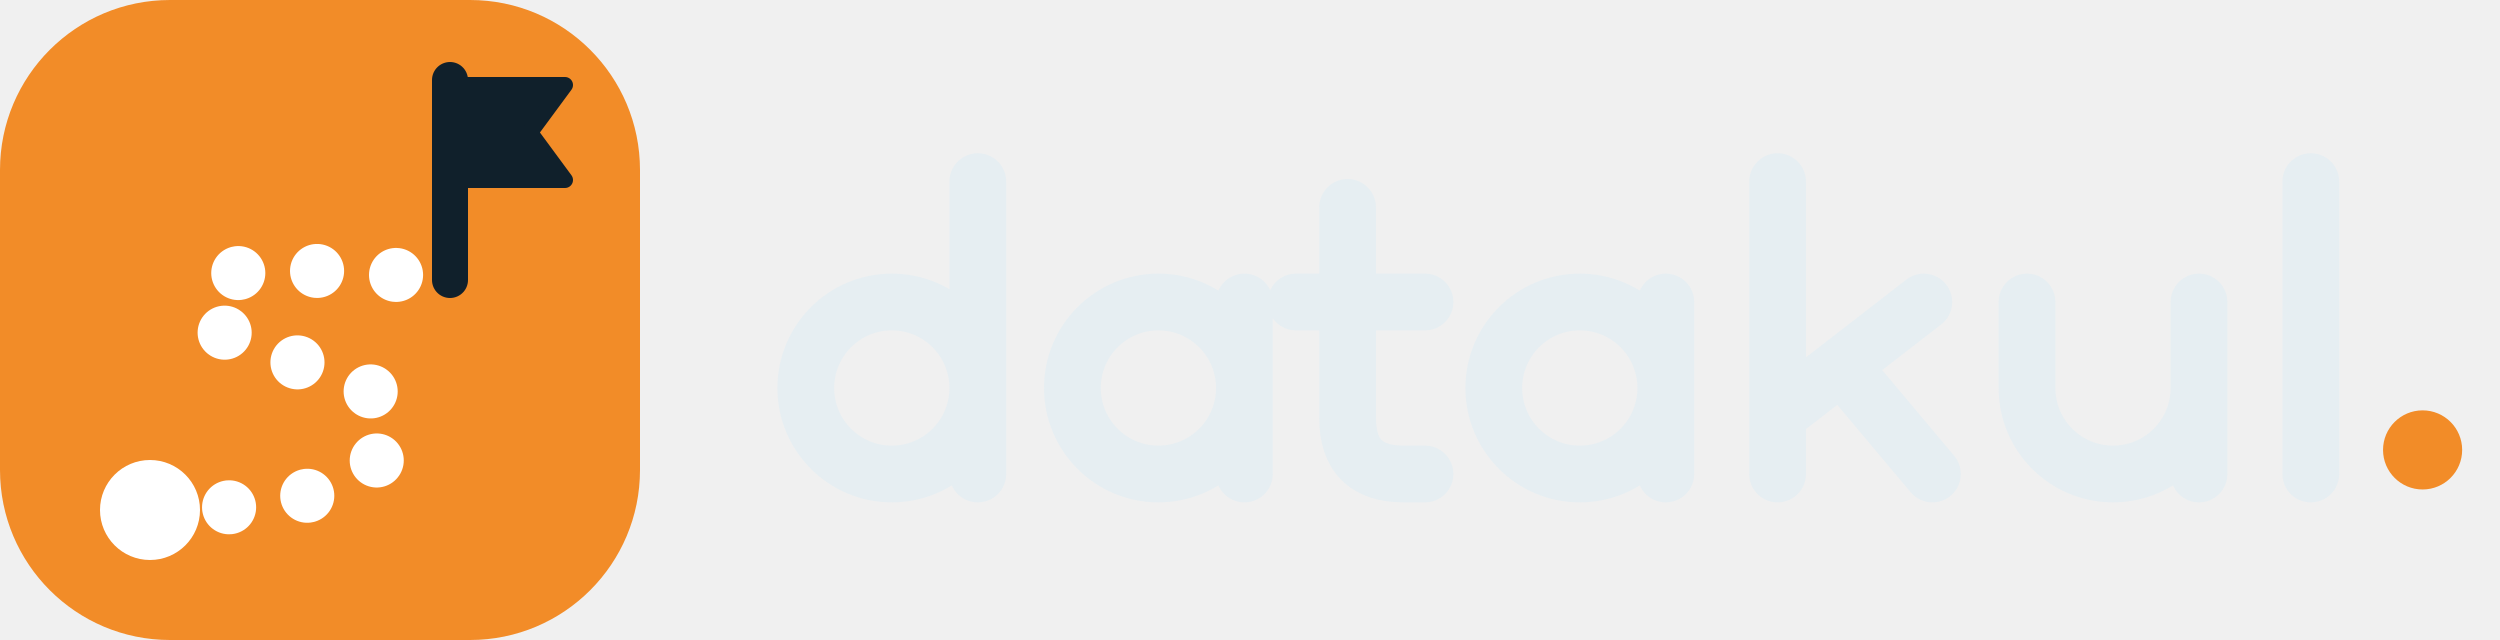
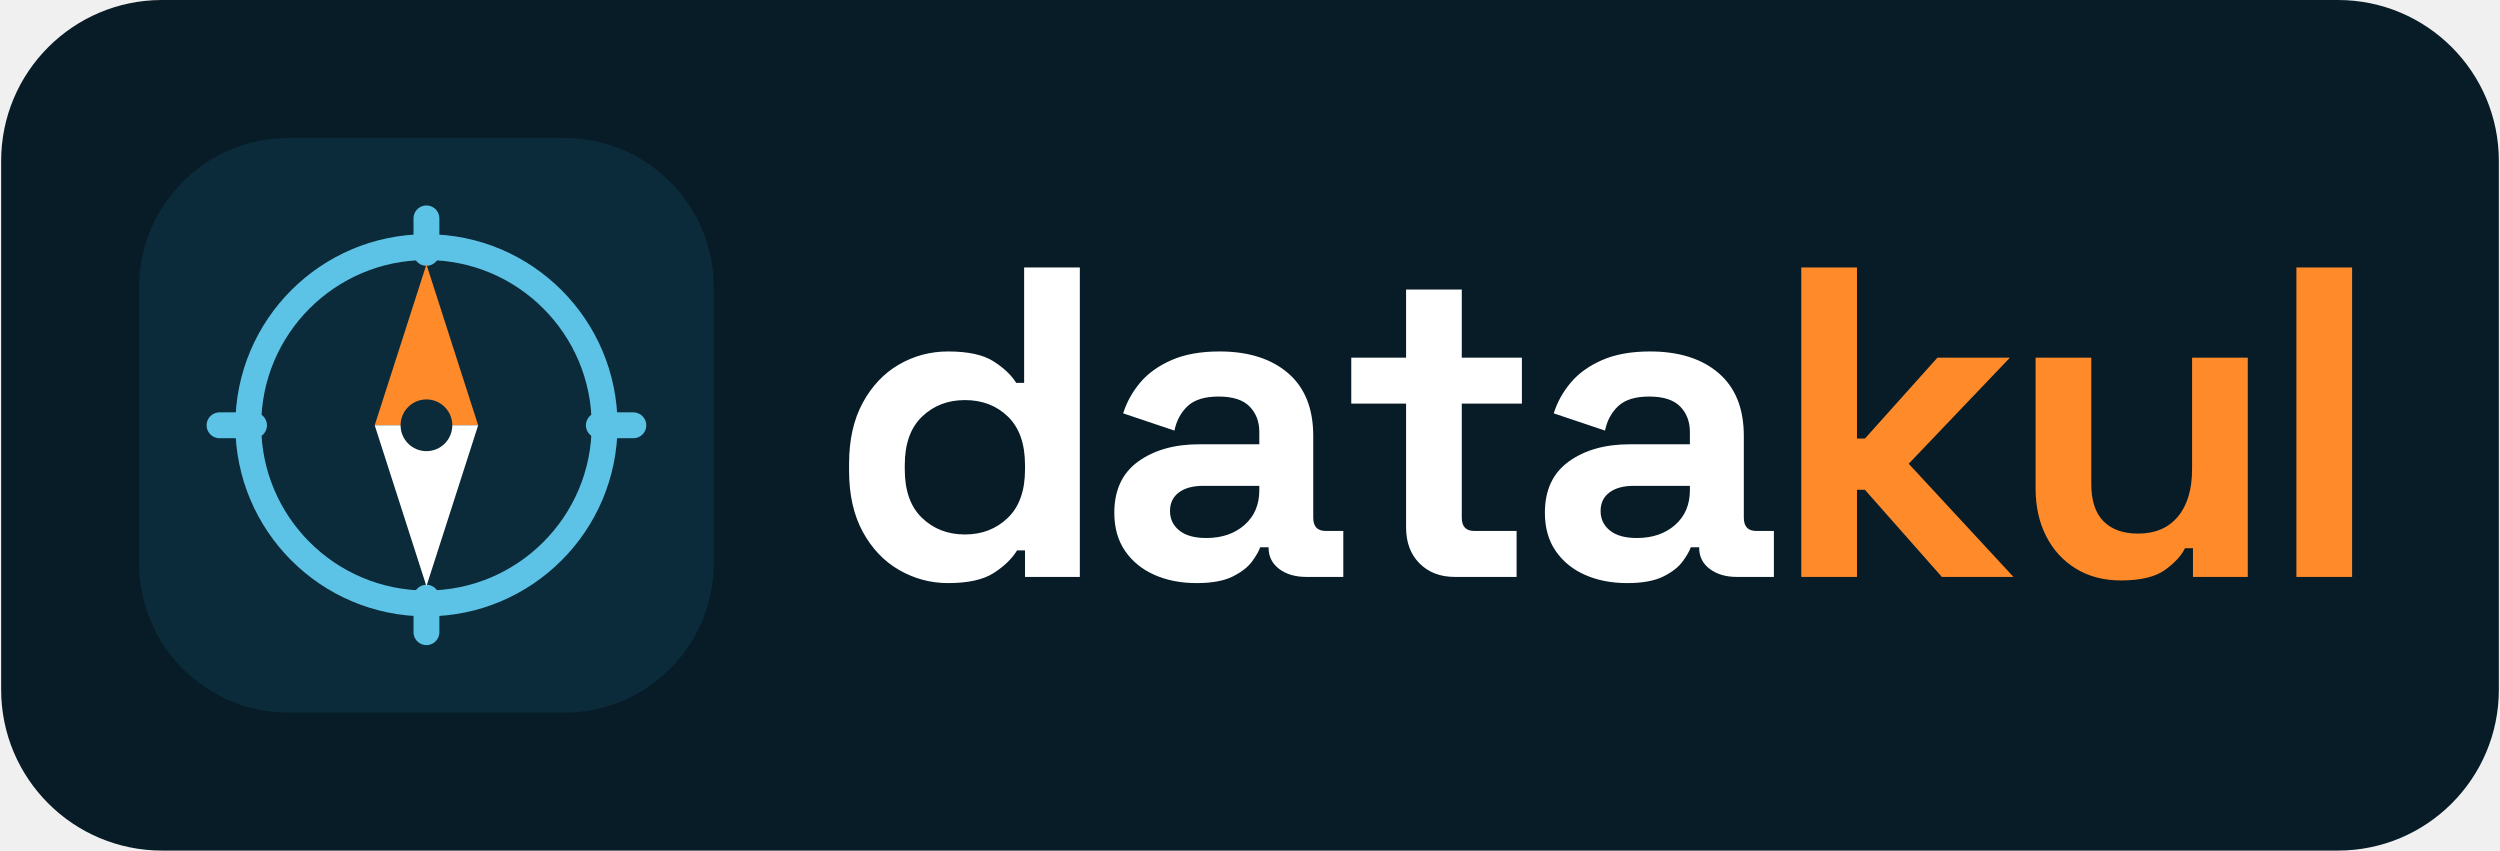
- <svg xmlns="http://www.w3.org/2000/svg" viewBox="0 0 250 64" width="500" height="128">
-   <rect width="64" height="64" rx="17" fill="#F28C28" />
-   <path d="M15 51C27 51 39 49.5 39 42.5C39 35.5 21 37 21 30.5C21 25 31 27.5 40 27.5" fill="none" stroke="#FFFFFF" stroke-width="5.4" stroke-linecap="round" stroke-dasharray="0.01 7.9" />
-   <circle cx="15" cy="51" r="5" fill="#FFFFFF" />
-   <path d="M45 8V28" stroke="#10202B" stroke-width="3.6" stroke-linecap="round" />
-   <path d="M45 8.5H56.5L53 13.25L56.5 18H45Z" fill="#10202B" stroke="#10202B" stroke-width="1.6" stroke-linejoin="round" />
-   <g transform="translate(78 13) scale(0.86)">
-     <path d="M23 6V40 M23 30A10 10 0 1 1 3 30A10 10 0 1 1 23 30 M54 20V40 M54 30A10 10 0 1 1 34 30A10 10 0 1 1 54 30 M66 9V33.5Q66 40 72.5 40H75 M60 20H75 M103 20V40 M103 30A10 10 0 1 1 83 30A10 10 0 1 1 103 30 M116 6V40 M133 20L117.5 32 M123.5 27.5L134 40 M145 20V30A10 10 0 0 0 165 30 M165 20V40 M178 6V40" fill="none" stroke="#E6EEF2" stroke-width="6.6" stroke-linecap="round" stroke-linejoin="round" />
-     <circle cx="191" cy="37.2" r="4.6" fill="#F28C28" />
+ <svg xmlns="http://www.w3.org/2000/svg" viewBox="-24 -24 434.6 148" width="870" height="296" role="img" aria-label="Datakul">
+   <rect x="-24" y="-24" width="434.6" height="148" rx="28" fill="#071C27" />
+   <g>
+     <rect width="100" height="100" rx="26" fill="#0B2A3A" />
+     <circle cx="50" cy="50" r="31" fill="none" stroke="#5CC3E6" stroke-width="4.5" />
+     <path d="M50 14V20M50 80V86M14 50H20M80 50H86" stroke="#5CC3E6" stroke-width="4.5" stroke-linecap="round" />
+     <path d="M50 22L59 50H41Z" fill="#FF8A2A" />
+     <path d="M50 78L59 50H41Z" fill="#FFFFFF" />
+     <circle cx="50" cy="50" r="4.5" fill="#0B2A3A" />
+   </g>
+   <g transform="translate(122 21.00) scale(0.07692) translate(-26.0 720.0)">
+     <path fill="#FFFFFF" d="M270 14Q211 14 159.5 -15.5Q108 -45 77.0 -102.0Q46 -159 46 -240V-256Q46 -337 77.0 -394.0Q108 -451 159.0 -480.5Q210 -510 270 -510Q338 -510 373.0 -487.5Q408 -465 424 -439H442V-700H568V0H444V-60H426Q409 -32 373.5 -9.0Q338 14 270 14ZM308 -96Q366 -96 405.0 -133.5Q444 -171 444 -243V-253Q444 -325 405.5 -362.5Q367 -400 308 -400Q250 -400 211.0 -362.5Q172 -325 172 -253V-243Q172 -171 211.0 -133.5Q250 -96 308 -96ZM832.0 14Q779.0 14 737.0 -4.5Q695.0 -23 670.5 -58.5Q646.0 -94 646.0 -145Q646.0 -222 700.0 -261.0Q754.0 -300 838.0 -300H974.0V-328Q974.0 -363 952.0 -385.5Q930.0 -408 882.0 -408Q835.0 -408 812.0 -386.5Q789.0 -365 782.0 -331L666.0 -370Q678.0 -408 704.5 -439.5Q731.0 -471 775.5 -490.5Q820.0 -510 884.0 -510Q982.0 -510 1039.0 -461.0Q1096.0 -412 1096.0 -319V-134Q1096.0 -104 1124.0 -104H1164.0V0H1080.0Q1043.0 0 1019.0 -18.0Q995.0 -36 995.0 -66V-67H976.0Q972.0 -55 958.0 -35.5Q944.0 -16 914.0 -1.0Q884.0 14 832.0 14ZM854.0 -88Q907.0 -88 940.5 -117.5Q974.0 -147 974.0 -196V-206H847.0Q812.0 -206 792.0 -191.0Q772.0 -176 772.0 -149Q772.0 -122 793.0 -105.0Q814.0 -88 854.0 -88ZM1416.0 0Q1367.0 0 1336.5 -30.5Q1306.0 -61 1306.0 -112V-392H1182.0V-496H1306.0V-650H1432.0V-496H1568.0V-392H1432.0V-134Q1432.0 -104 1460.0 -104H1556.0V0ZM1806.0 14Q1753.0 14 1711.0 -4.5Q1669.0 -23 1644.5 -58.5Q1620.0 -94 1620.0 -145Q1620.0 -222 1674.0 -261.0Q1728.0 -300 1812.0 -300H1948.0V-328Q1948.0 -363 1926.0 -385.5Q1904.0 -408 1856.0 -408Q1809.0 -408 1786.0 -386.5Q1763.0 -365 1756.0 -331L1640.0 -370Q1652.0 -408 1678.5 -439.5Q1705.0 -471 1749.5 -490.5Q1794.0 -510 1858.0 -510Q1956.0 -510 2013.0 -461.0Q2070.0 -412 2070.0 -319V-134Q2070.0 -104 2098.0 -104H2138.0V0H2054.0Q2017.0 0 1993.0 -18.0Q1969.0 -36 1969.0 -66V-67H1950.0Q1946.0 -55 1932.0 -35.5Q1918.0 -16 1888.0 -1.0Q1858.0 14 1806.0 14ZM1828.0 -88Q1881.0 -88 1914.5 -117.5Q1948.0 -147 1948.0 -196V-206H1821.0Q1786.0 -206 1766.0 -191.0Q1746.0 -176 1746.0 -149Q1746.0 -122 1767.0 -105.0Q1788.0 -88 1828.0 -88Z" />
+     <path fill="#FF8A2A" d="M2200.0 0V-700H2326.0V-313H2344.0L2508.0 -496H2672.0L2443.0 -256L2680.0 0H2518.0L2344.0 -197H2326.0V0ZM2923.0 8Q2865.0 8 2821.5 -18.5Q2778.0 -45 2754.0 -92.0Q2730.0 -139 2730.0 -200V-496H2856.0V-210Q2856.0 -154 2883.5 -126.0Q2911.0 -98 2962.0 -98Q3020.0 -98 3052.0 -136.5Q3084.0 -175 3084.0 -244V-496H3210.0V0H3086.0V-65H3068.0Q3056.0 -40 3023.0 -16.0Q2990.0 8 2923.0 8ZM3320.0 0V-700H3446.0V0Z" />
  </g>
</svg>
